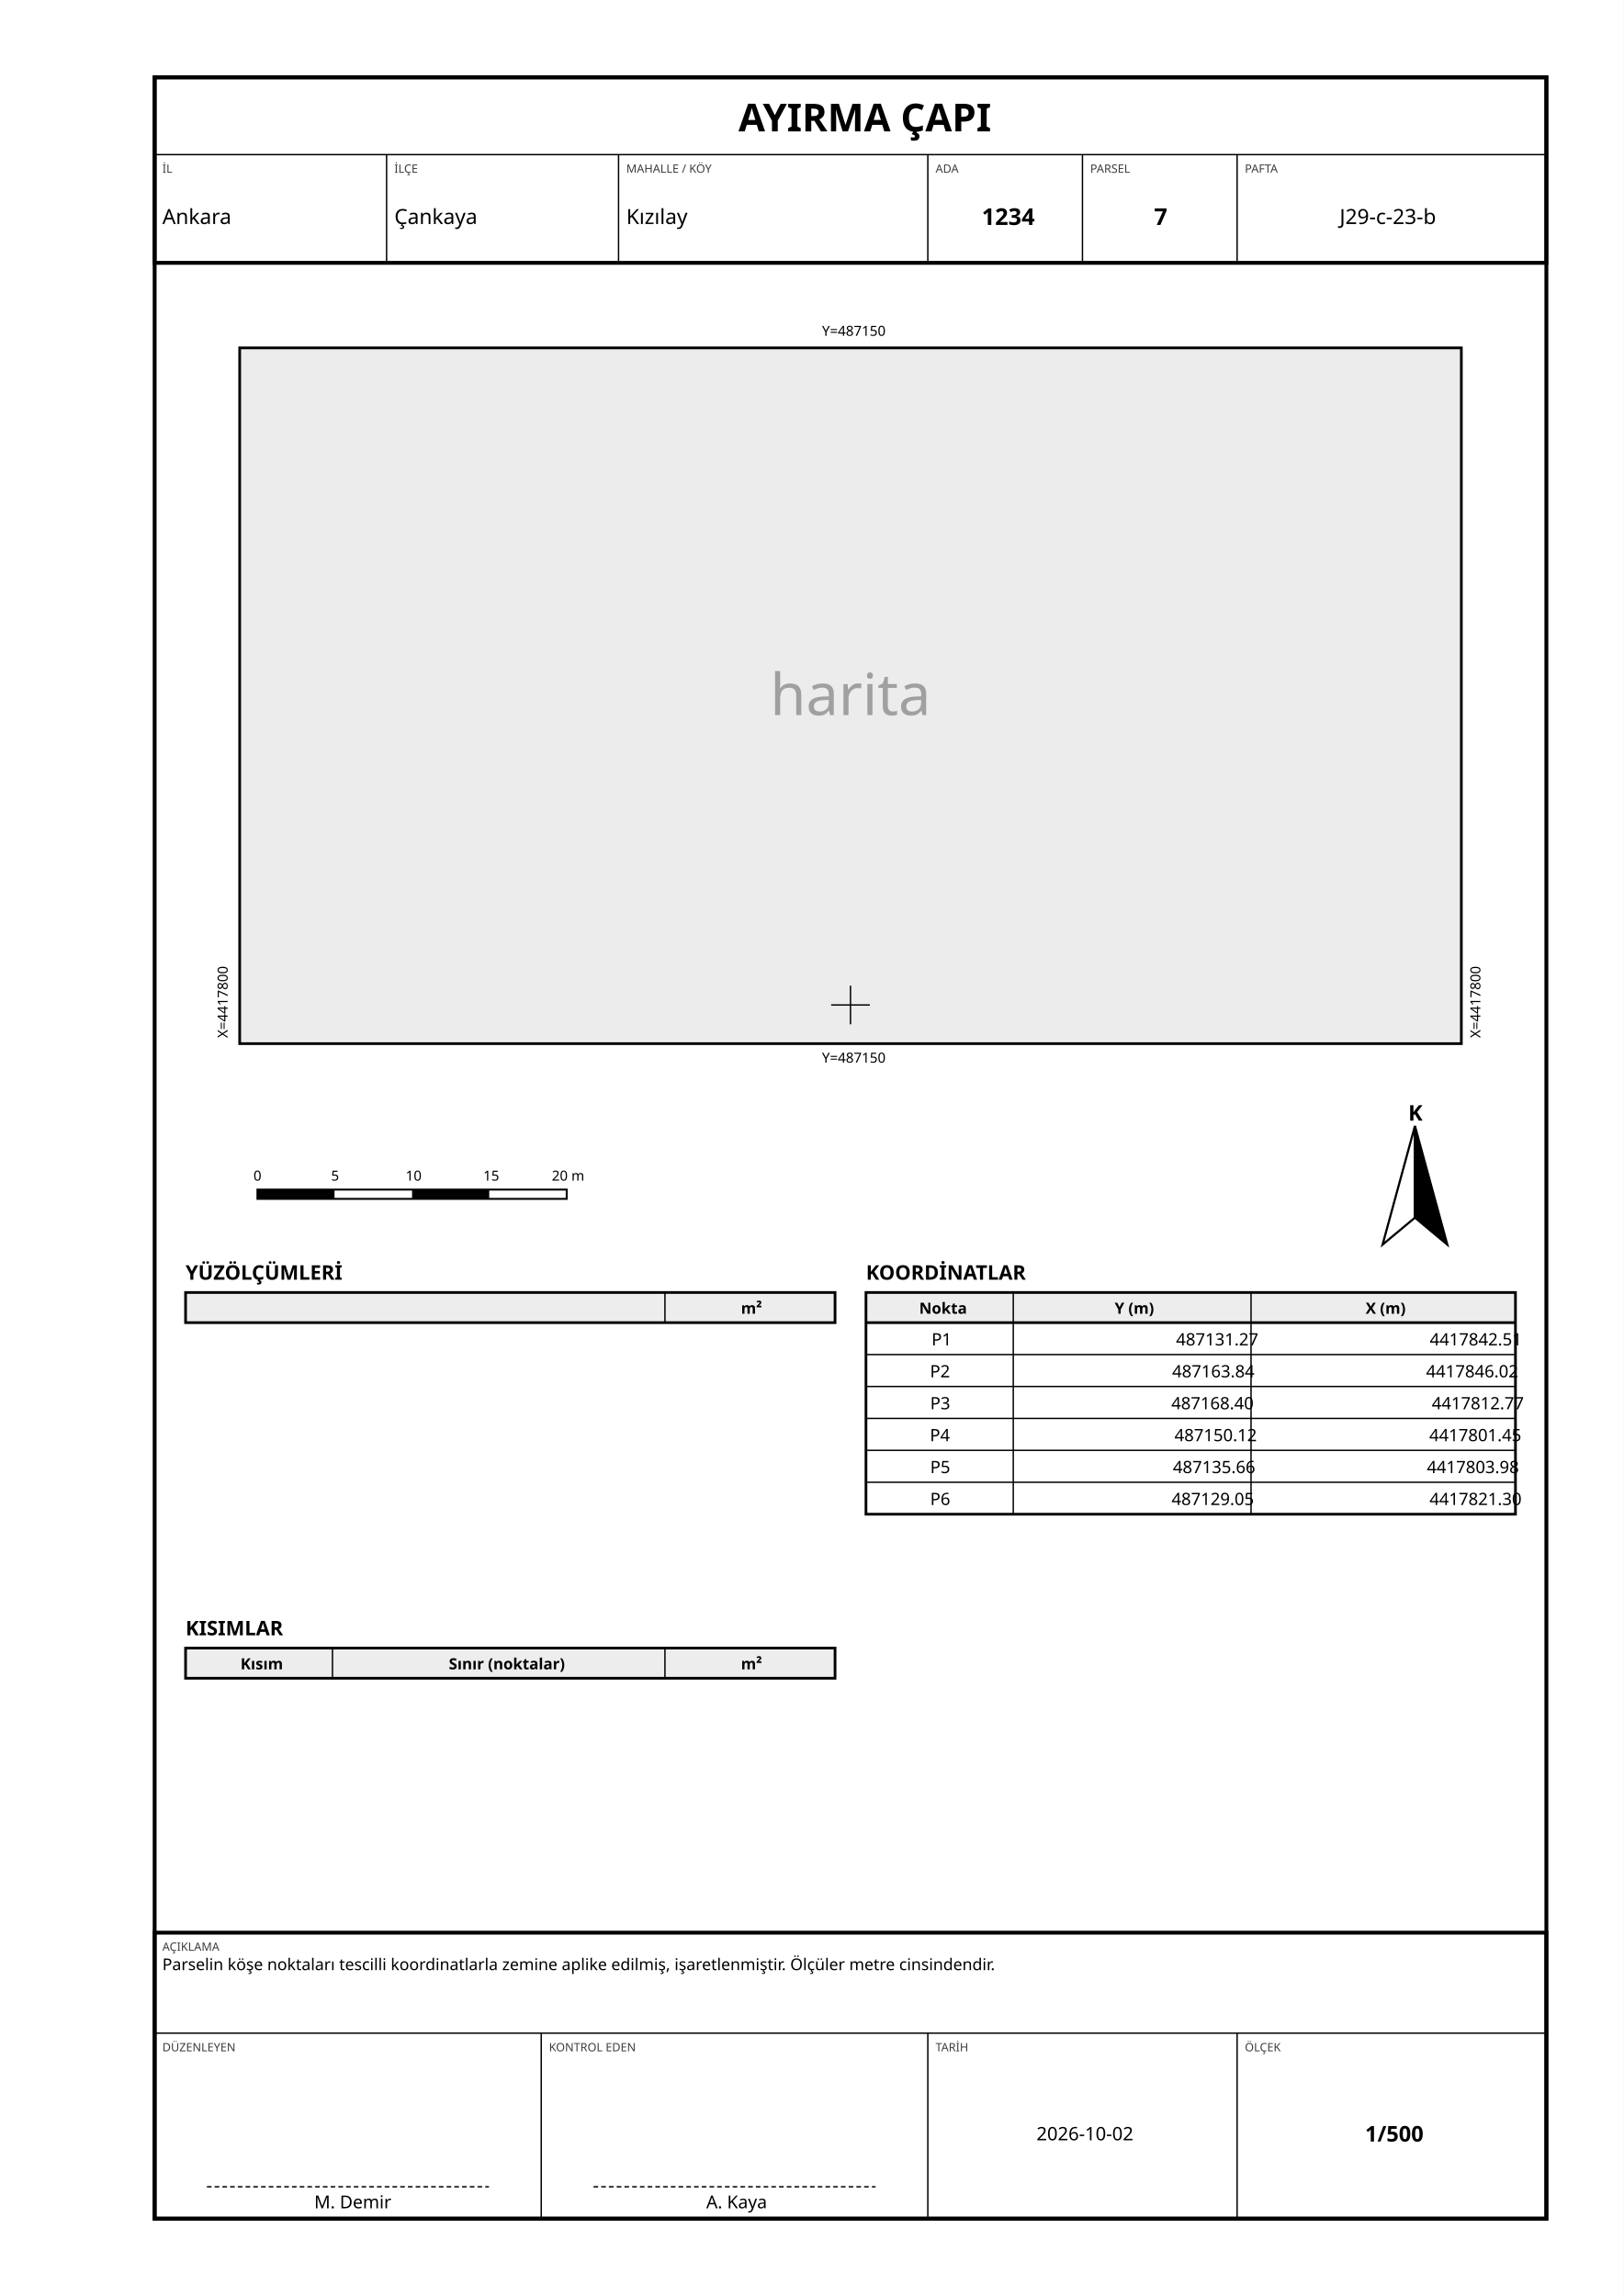
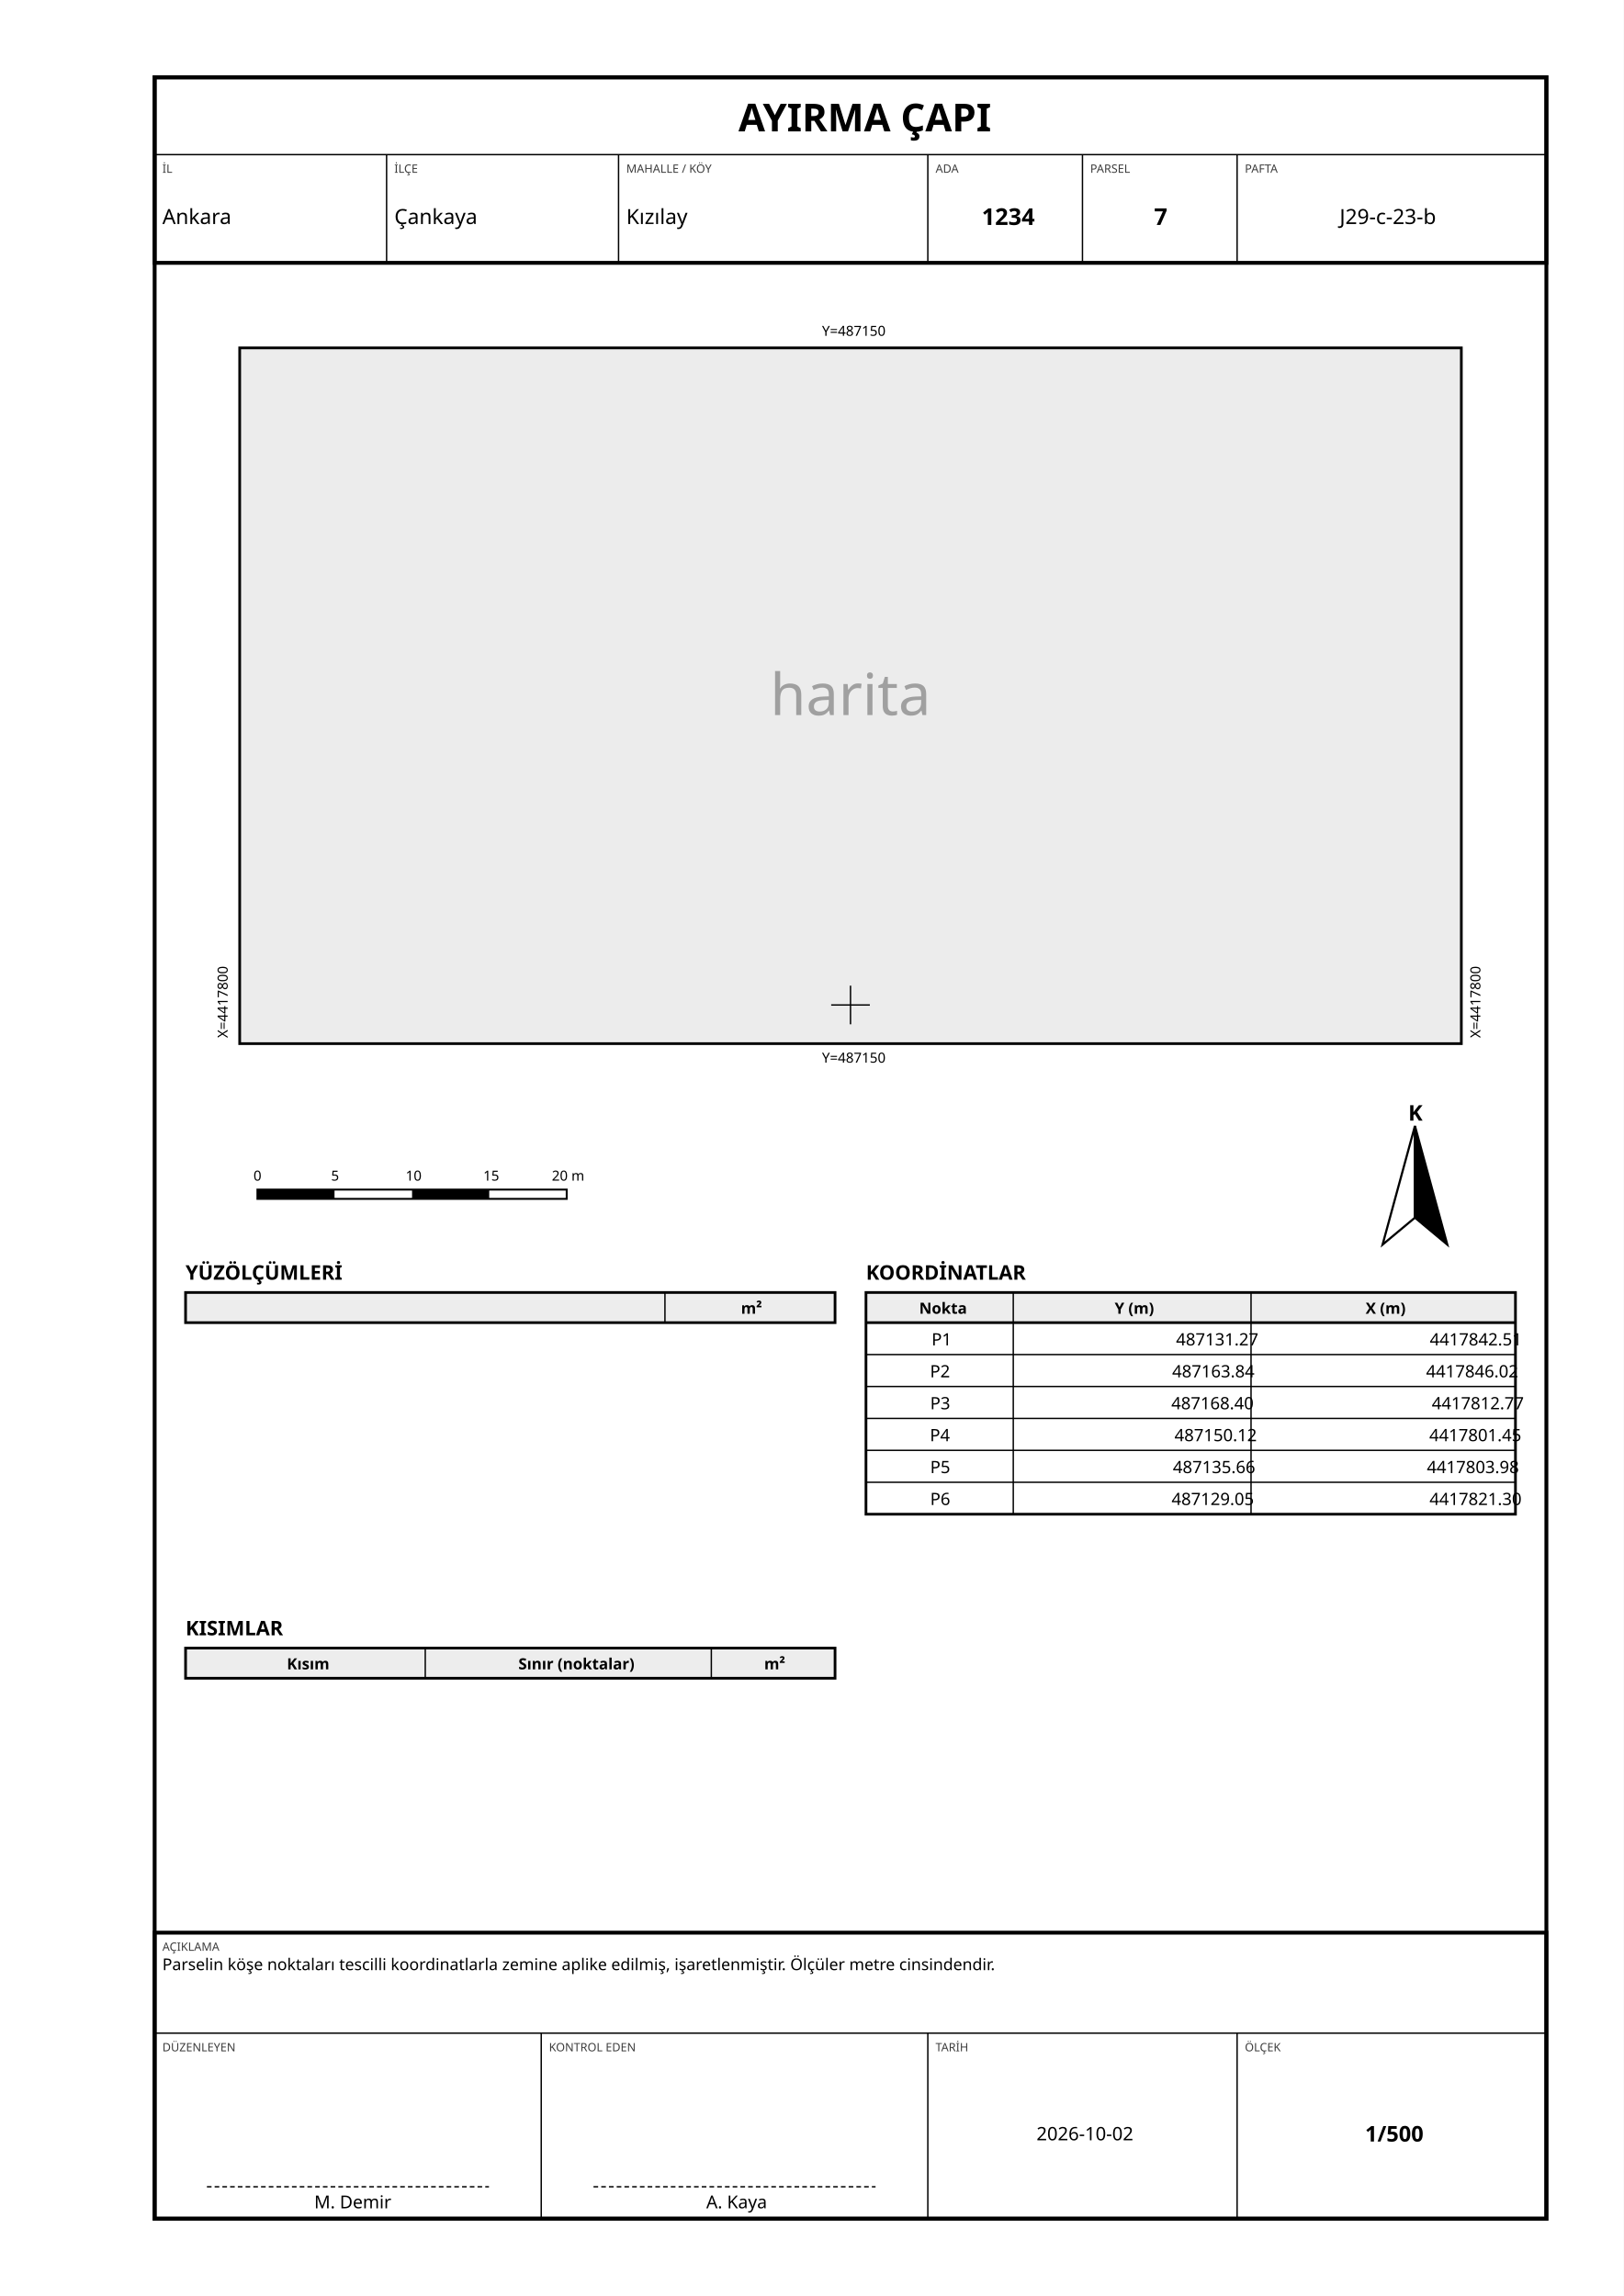
<svg xmlns="http://www.w3.org/2000/svg" width="210mm" height="297mm" viewBox="0 0 210000 297000">
  <rect width="210000" height="297000" fill="#ffffff" />
  <rect x="20000" y="10000" width="180000" height="277000" fill="none" stroke="#000000" stroke-width="500" />
  <text x="95505" y="17000" font-family="Barlow, sans-serif" font-size="5000" font-weight="600" fill="#000000" xml:space="preserve">AYIRMA ÇAPI</text>
  <text x="21000" y="22350" font-family="Barlow, sans-serif" font-size="1500" font-weight="500" fill="#3c3c3c" xml:space="preserve">İL</text>
  <text x="21000" y="28979" font-family="Barlow, sans-serif" font-size="2700" font-weight="500" fill="#000000" xml:space="preserve">Ankara</text>
  <text x="51000" y="22350" font-family="Barlow, sans-serif" font-size="1500" font-weight="500" fill="#3c3c3c" xml:space="preserve">İLÇE</text>
  <text x="51000" y="28979" font-family="Barlow, sans-serif" font-size="2700" font-weight="500" fill="#000000" xml:space="preserve">Çankaya</text>
  <text x="81000" y="22350" font-family="Barlow, sans-serif" font-size="1500" font-weight="500" fill="#3c3c3c" xml:space="preserve">MAHALLE / KÖY</text>
  <text x="81000" y="28979" font-family="Barlow, sans-serif" font-size="2700" font-weight="500" fill="#000000" xml:space="preserve">Kızılay</text>
  <text x="121000" y="22350" font-family="Barlow, sans-serif" font-size="1500" font-weight="500" fill="#3c3c3c" xml:space="preserve">ADA</text>
  <text x="126970" y="29100" font-family="Barlow, sans-serif" font-size="3000" font-weight="600" fill="#000000" xml:space="preserve">1234</text>
  <text x="141000" y="22350" font-family="Barlow, sans-serif" font-size="1500" font-weight="500" fill="#3c3c3c" xml:space="preserve">PARSEL</text>
  <text x="149268" y="29100" font-family="Barlow, sans-serif" font-size="3000" font-weight="600" fill="#000000" xml:space="preserve">7</text>
  <text x="161000" y="22350" font-family="Barlow, sans-serif" font-size="1500" font-weight="500" fill="#3c3c3c" xml:space="preserve">PAFTA</text>
  <text x="173256" y="28979" font-family="Barlow, sans-serif" font-size="2700" font-weight="500" fill="#000000" xml:space="preserve">J29-c-23-b</text>
  <path d="M20000 20000L200000 20000M50000 20000L50000 34000M80000 20000L80000 34000M120000 20000L120000 34000M140000 20000L140000 34000M160000 20000L160000 34000" fill="none" stroke="#000000" stroke-width="180" />
  <rect x="20000" y="10000" width="180000" height="24000" fill="none" stroke="#000000" stroke-width="500" />
  <rect x="31000" y="45000" width="158000" height="90000" fill="#ececec" />
  <text x="110000" y="92500" font-family="Barlow, sans-serif" font-size="7500" fill="#a0a0a0" text-anchor="middle">harita</text>
  <clipPath id="k1">
    <rect x="31000" y="45000" width="158000" height="90000" />
  </clipPath>
  <g clip-path="url(#k1)">
    <path d="M107500 130000L112500 130000M110000 132500L110000 127500" fill="none" stroke="#000000" stroke-width="180" />
  </g>
  <text x="106311" y="43440" font-family="Barlow, sans-serif" font-size="1800" font-weight="500" fill="#000000" xml:space="preserve">Y=487150</text>
  <text x="191460" y="134258" font-family="Barlow, sans-serif" font-size="1800" font-weight="500" fill="#000000" transform="rotate(270 191460 134258)" xml:space="preserve">X=4417800</text>
  <text x="106311" y="137460" font-family="Barlow, sans-serif" font-size="1800" font-weight="500" fill="#000000" xml:space="preserve">Y=487150</text>
  <text x="29440" y="134258" font-family="Barlow, sans-serif" font-size="1800" font-weight="500" fill="#000000" transform="rotate(270 29440 134258)" xml:space="preserve">X=4417800</text>
  <rect x="31000" y="45000" width="158000" height="90000" fill="none" stroke="#000000" stroke-width="350" />
  <path d="M183000 145646L187187 161000L183000 157510Z" fill="#000000" stroke="#000000" stroke-width="279" />
  <path d="M183000 145646L178813 161000L183000 157510Z" fill="none" stroke="#000000" stroke-width="279" />
  <text x="182132" y="144960" font-family="Barlow, sans-serif" font-size="2800" font-weight="600" fill="#000000" xml:space="preserve">K</text>
  <rect x="33294" y="153880" width="10000" height="1200" fill="#000000" />
  <rect x="43294" y="153880" width="10000" height="1200" fill="#ffffff" />
  <rect x="53294" y="153880" width="10000" height="1200" fill="#000000" />
  <rect x="63294" y="153880" width="10000" height="1200" fill="#ffffff" />
  <rect x="33294" y="153880" width="40000" height="1200" fill="none" stroke="#000000" stroke-width="250" />
  <text x="32784" y="152720" font-family="Barlow, sans-serif" font-size="1800" font-weight="500" fill="#000000" xml:space="preserve">0</text>
  <text x="42823" y="152720" font-family="Barlow, sans-serif" font-size="1800" font-weight="500" fill="#000000" xml:space="preserve">5</text>
  <text x="52468" y="152720" font-family="Barlow, sans-serif" font-size="1800" font-weight="500" fill="#000000" xml:space="preserve">10</text>
  <text x="62506" y="152720" font-family="Barlow, sans-serif" font-size="1800" font-weight="500" fill="#000000" xml:space="preserve">15</text>
  <text x="71371" y="152720" font-family="Barlow, sans-serif" font-size="1800" font-weight="500" fill="#000000" xml:space="preserve">20 m</text>
  <text x="24000" y="165535" font-family="Barlow, sans-serif" font-size="2600" font-weight="600" fill="#000000" xml:space="preserve">YÜZÖLÇÜMLERİ</text>
  <rect x="24000" y="167190" width="84000" height="3900" fill="#ededed" />
  <text x="95834" y="169940" font-family="Barlow, sans-serif" font-size="2000" font-weight="600" fill="#000000" xml:space="preserve">m²</text>
  <path d="M86000 167190L86000 171090" fill="none" stroke="#000000" stroke-width="180" />
  <rect x="24000" y="167190" width="84000" height="3900" fill="none" stroke="#000000" stroke-width="350" />
  <text x="24000" y="211535" font-family="Barlow, sans-serif" font-size="2600" font-weight="600" fill="#000000" xml:space="preserve">KISIMLAR</text>
  <rect x="24000" y="213190" width="84000" height="3900" fill="#ededed" />
-   <text x="31102" y="215940" font-family="Barlow, sans-serif" font-size="2000" font-weight="600" fill="#000000" xml:space="preserve">Kısım</text>
-   <text x="58046" y="215940" font-family="Barlow, sans-serif" font-size="2000" font-weight="600" fill="#000000" xml:space="preserve">Sınır (noktalar)</text>
-   <text x="95834" y="215940" font-family="Barlow, sans-serif" font-size="2000" font-weight="600" fill="#000000" xml:space="preserve">m²</text>
-   <path d="M43000 213190L43000 217090M86000 213190L86000 217090" fill="none" stroke="#000000" stroke-width="180" />
+   <text x="37102" y="215940" font-family="Barlow, sans-serif" font-size="2000" font-weight="600" fill="#000000" xml:space="preserve">Kısım</text>
+   <text x="67046" y="215940" font-family="Barlow, sans-serif" font-size="2000" font-weight="600" fill="#000000" xml:space="preserve">Sınır (noktalar)</text>
+   <text x="98834" y="215940" font-family="Barlow, sans-serif" font-size="2000" font-weight="600" fill="#000000" xml:space="preserve">m²</text>
+   <path d="M55000 213190L55000 217090M92000 213190L92000 217090" fill="none" stroke="#000000" stroke-width="180" />
  <rect x="24000" y="213190" width="84000" height="3900" fill="none" stroke="#000000" stroke-width="350" />
  <text x="112000" y="165535" font-family="Barlow, sans-serif" font-size="2600" font-weight="600" fill="#000000" xml:space="preserve">KOORDİNATLAR</text>
  <rect x="112000" y="167190" width="84000" height="3900" fill="#ededed" />
  <text x="118882" y="169940" font-family="Barlow, sans-serif" font-size="2000" font-weight="600" fill="#000000" xml:space="preserve">Nokta</text>
  <text x="144166" y="169940" font-family="Barlow, sans-serif" font-size="2000" font-weight="600" fill="#000000" xml:space="preserve">Y (m)</text>
  <text x="176624" y="169940" font-family="Barlow, sans-serif" font-size="2000" font-weight="600" fill="#000000" xml:space="preserve">X (m)</text>
  <text x="120489" y="174035" font-family="Barlow, sans-serif" font-size="2200" font-weight="400" fill="#000000" xml:space="preserve">P1</text>
  <text x="152099" y="174035" font-family="Barlow, sans-serif" font-size="2200" font-weight="400" fill="#000000" xml:space="preserve">487131.27</text>
  <text x="184915" y="174035" font-family="Barlow, sans-serif" font-size="2200" font-weight="400" fill="#000000" xml:space="preserve">4417842.51</text>
  <text x="120284" y="178165" font-family="Barlow, sans-serif" font-size="2200" font-weight="400" fill="#000000" xml:space="preserve">P2</text>
  <text x="151597" y="178165" font-family="Barlow, sans-serif" font-size="2200" font-weight="400" fill="#000000" xml:space="preserve">487163.84</text>
  <text x="184440" y="178165" font-family="Barlow, sans-serif" font-size="2200" font-weight="400" fill="#000000" xml:space="preserve">4417846.02</text>
  <text x="120308" y="182295" font-family="Barlow, sans-serif" font-size="2200" font-weight="400" fill="#000000" xml:space="preserve">P3</text>
  <text x="151487" y="182295" font-family="Barlow, sans-serif" font-size="2200" font-weight="400" fill="#000000" xml:space="preserve">487168.40</text>
  <text x="185177" y="182295" font-family="Barlow, sans-serif" font-size="2200" font-weight="400" fill="#000000" xml:space="preserve">4417812.77</text>
  <text x="120268" y="186425" font-family="Barlow, sans-serif" font-size="2200" font-weight="400" fill="#000000" xml:space="preserve">P4</text>
  <text x="151898" y="186425" font-family="Barlow, sans-serif" font-size="2200" font-weight="400" fill="#000000" xml:space="preserve">487150.12</text>
  <text x="184851" y="186425" font-family="Barlow, sans-serif" font-size="2200" font-weight="400" fill="#000000" xml:space="preserve">4417801.45</text>
  <text x="120309" y="190555" font-family="Barlow, sans-serif" font-size="2200" font-weight="400" fill="#000000" xml:space="preserve">P5</text>
  <text x="151692" y="190555" font-family="Barlow, sans-serif" font-size="2200" font-weight="400" fill="#000000" xml:space="preserve">487135.66</text>
  <text x="184539" y="190555" font-family="Barlow, sans-serif" font-size="2200" font-weight="400" fill="#000000" xml:space="preserve">4417803.98</text>
  <text x="120308" y="194685" font-family="Barlow, sans-serif" font-size="2200" font-weight="400" fill="#000000" xml:space="preserve">P6</text>
  <text x="151522" y="194685" font-family="Barlow, sans-serif" font-size="2200" font-weight="400" fill="#000000" xml:space="preserve">487129.05</text>
  <text x="184882" y="194685" font-family="Barlow, sans-serif" font-size="2200" font-weight="400" fill="#000000" xml:space="preserve">4417821.30</text>
  <path d="M112000 175220L196000 175220M112000 179350L196000 179350M112000 183480L196000 183480M112000 187610L196000 187610M112000 191740L196000 191740" fill="none" stroke="#000000" stroke-width="180" />
  <path d="M131051 167190L131051 195870M161802 167190L161802 195870" fill="none" stroke="#000000" stroke-width="180" />
  <path d="M112000 171090L196000 171090" fill="none" stroke="#000000" stroke-width="350" />
  <rect x="112000" y="167190" width="84000" height="28680" fill="none" stroke="#000000" stroke-width="350" />
  <text x="21000" y="252350" font-family="Barlow, sans-serif" font-size="1500" font-weight="500" fill="#3c3c3c" xml:space="preserve">AÇIKLAMA</text>
  <text x="21000" y="254847" font-family="Barlow, sans-serif" font-size="2100" font-weight="400" fill="#000000" xml:space="preserve">Parselin köşe noktaları tescilli koordinatlarla zemine aplike edilmiş, işaretlenmiştir. Ölçüler metre cinsindendir.</text>
  <text x="21000" y="265350" font-family="Barlow, sans-serif" font-size="1500" font-weight="500" fill="#3c3c3c" xml:space="preserve">DÜZENLEYEN</text>
  <text x="40641" y="285655" font-family="Barlow, sans-serif" font-size="2300" font-weight="400" fill="#000000" xml:space="preserve">M. Demir</text>
  <path d="M26760 282870L63240 282870" fill="none" stroke="#000000" stroke-width="180" stroke-dasharray="600 400" />
  <text x="71000" y="265350" font-family="Barlow, sans-serif" font-size="1500" font-weight="500" fill="#3c3c3c" xml:space="preserve">KONTROL EDEN</text>
  <text x="91344" y="285655" font-family="Barlow, sans-serif" font-size="2300" font-weight="400" fill="#000000" xml:space="preserve">A. Kaya</text>
  <path d="M76760 282870L113240 282870" fill="none" stroke="#000000" stroke-width="180" stroke-dasharray="600 400" />
  <text x="121000" y="265350" font-family="Barlow, sans-serif" font-size="1500" font-weight="500" fill="#3c3c3c" xml:space="preserve">TARİH</text>
  <text x="134053" y="276860" font-family="Barlow, sans-serif" font-size="2400" font-weight="400" fill="#000000" xml:space="preserve">2026-10-02</text>
  <text x="161000" y="265350" font-family="Barlow, sans-serif" font-size="1500" font-weight="500" fill="#3c3c3c" xml:space="preserve">ÖLÇEK</text>
  <text x="176547" y="277020" font-family="Barlow, sans-serif" font-size="2800" font-weight="600" fill="#000000" xml:space="preserve">1/500</text>
  <path d="M20000 263000L200000 263000M70000 263000L70000 287000M120000 263000L120000 287000M160000 263000L160000 287000" fill="none" stroke="#000000" stroke-width="180" />
  <rect x="20000" y="250000" width="180000" height="37000" fill="none" stroke="#000000" stroke-width="500" />
</svg>
